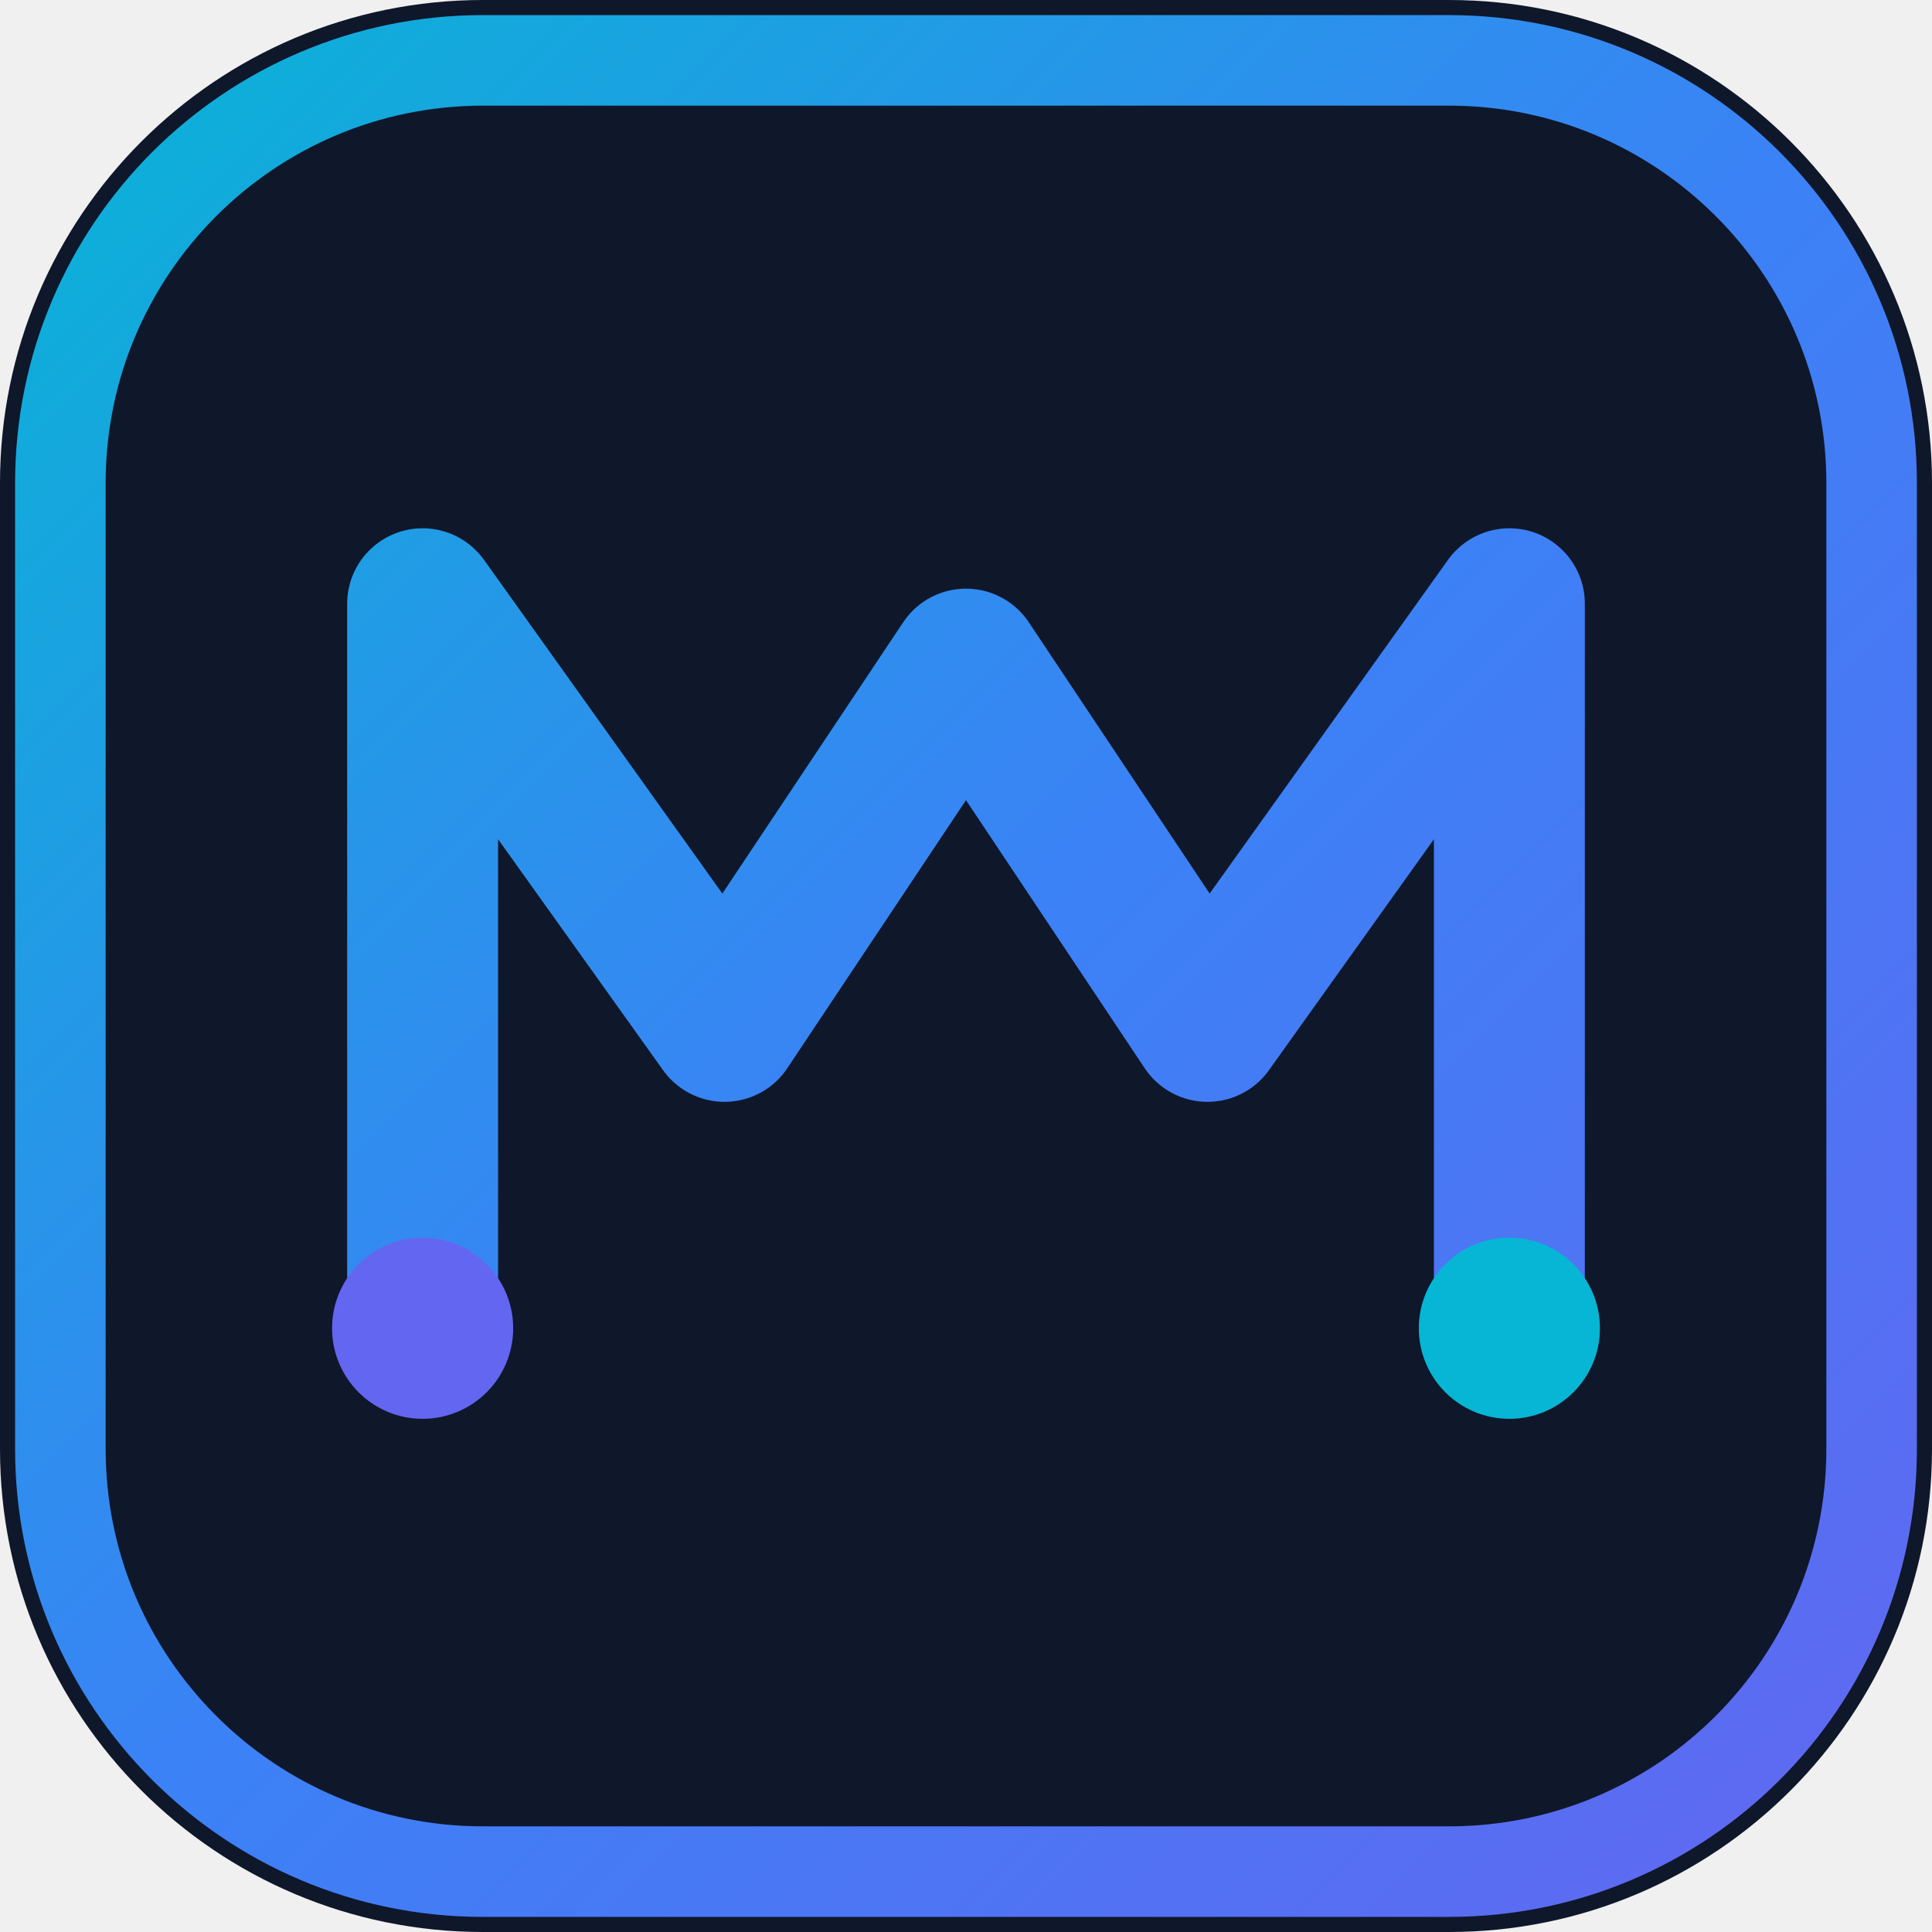
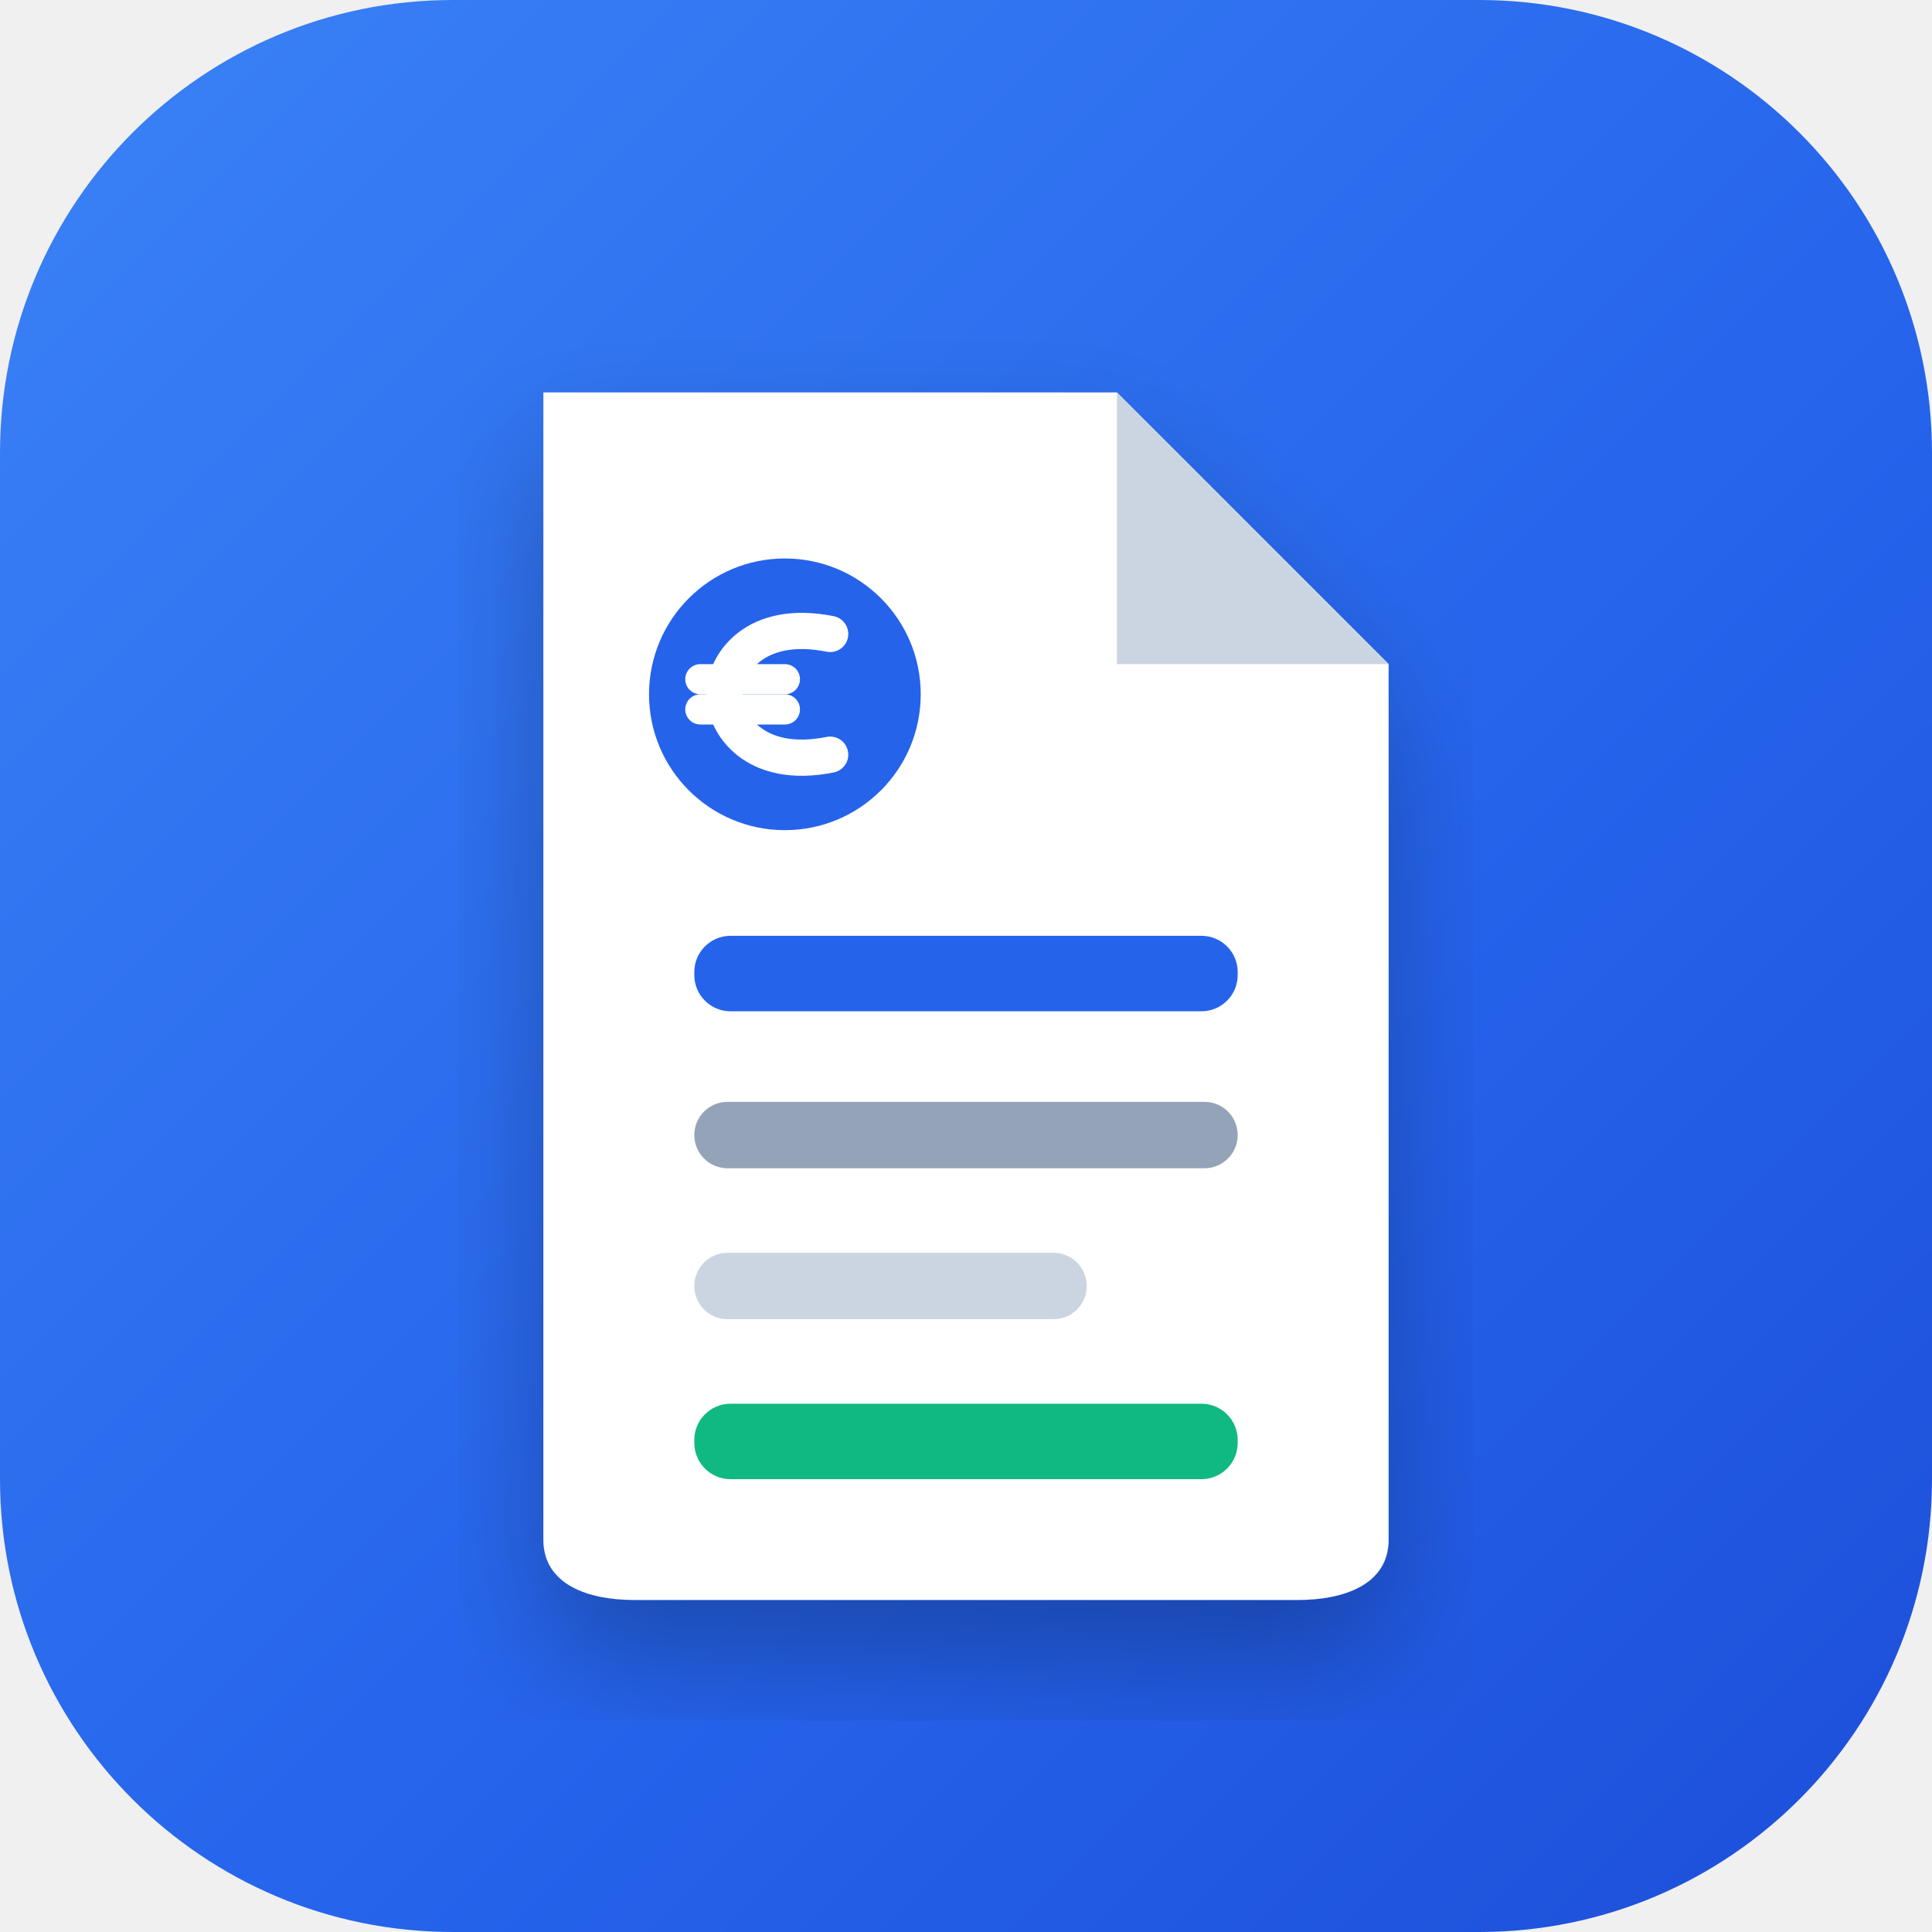
- <svg xmlns="http://www.w3.org/2000/svg" viewBox="0 0 64 64" fill="none">
+ <svg xmlns="http://www.w3.org/2000/svg" viewBox="0 0 64 64" width="64" height="64">
  <defs>
-     <linearGradient id="mmegaGrad" x1="0" y1="0" x2="64" y2="64" gradientUnits="userSpaceOnUse">
-       <stop offset="0%" stop-color="#06b6d4" />
-       <stop offset="50%" stop-color="#3b82f6" />
-       <stop offset="100%" stop-color="#6366f1" />
+     <linearGradient id="bgGrad" x1="0%" y1="0%" x2="100%" y2="100%">
+       <stop offset="0%" stop-color="#3b82f6" />
+       <stop offset="60%" stop-color="#2563eb" />
+       <stop offset="100%" stop-color="#1d4ed8" />
    </linearGradient>
+     <filter id="dropShadow" x="-10%" y="-10%" width="120%" height="120%">
+       <feDropShadow dx="0" dy="2" stdDeviation="2" flood-opacity="0.25" />
+     </filter>
  </defs>
-   <rect width="64" height="64" rx="16" fill="#0f172a" />
-   <rect x="2" y="2" width="60" height="60" rx="14" stroke="url(#mmegaGrad)" stroke-width="3" />
-   <path d="M14 44V20L24 34L32 22L40 34L50 20V44" stroke="url(#mmegaGrad)" stroke-width="5" stroke-linecap="round" stroke-linejoin="round" />
-   <circle cx="50" cy="44" r="3" fill="#06b6d4" />
-   <circle cx="14" cy="44" r="3" fill="#6366f1" />
+   <rect width="64" height="64" rx="15" fill="url(#bgGrad)" />
+   <g filter="url(#dropShadow)">
+     <path d="M 18 13              L 37 13              L 46 22              L 46 51              C 46 52.5 44.5 53 43 53              L 21 53              C 19.5 53 18 52.5 18 51              Z" fill="#ffffff" />
+     <path d="M 37 13              L 37 22              L 46 22              Z" fill="#cbd5e1" />
+   </g>
+   <circle cx="26" cy="23" r="4.5" fill="#2563eb" />
+   <path d="M 27.5 21            C 25 20.5 24 22 24 23            C 24 24 25 25.5 27.5 25" stroke="#ffffff" stroke-width="1.2" stroke-linecap="round" fill="none" />
+   <line x1="23.2" y1="22.5" x2="26" y2="22.5" stroke="#ffffff" stroke-width="1" stroke-linecap="round" />
+   <line x1="23.2" y1="23.5" x2="26" y2="23.5" stroke="#ffffff" stroke-width="1" stroke-linecap="round" />
+   <rect x="23" y="31" width="18" height="2.5" rx="1.2" fill="#2563eb" />
+   <rect x="23" y="36.5" width="18" height="2.2" rx="1.1" fill="#94a3b8" />
+   <rect x="23" y="41.5" width="13" height="2.2" rx="1.1" fill="#cbd5e1" />
+   <rect x="23" y="46.5" width="18" height="2.5" rx="1.2" fill="#10b981" />
</svg>
